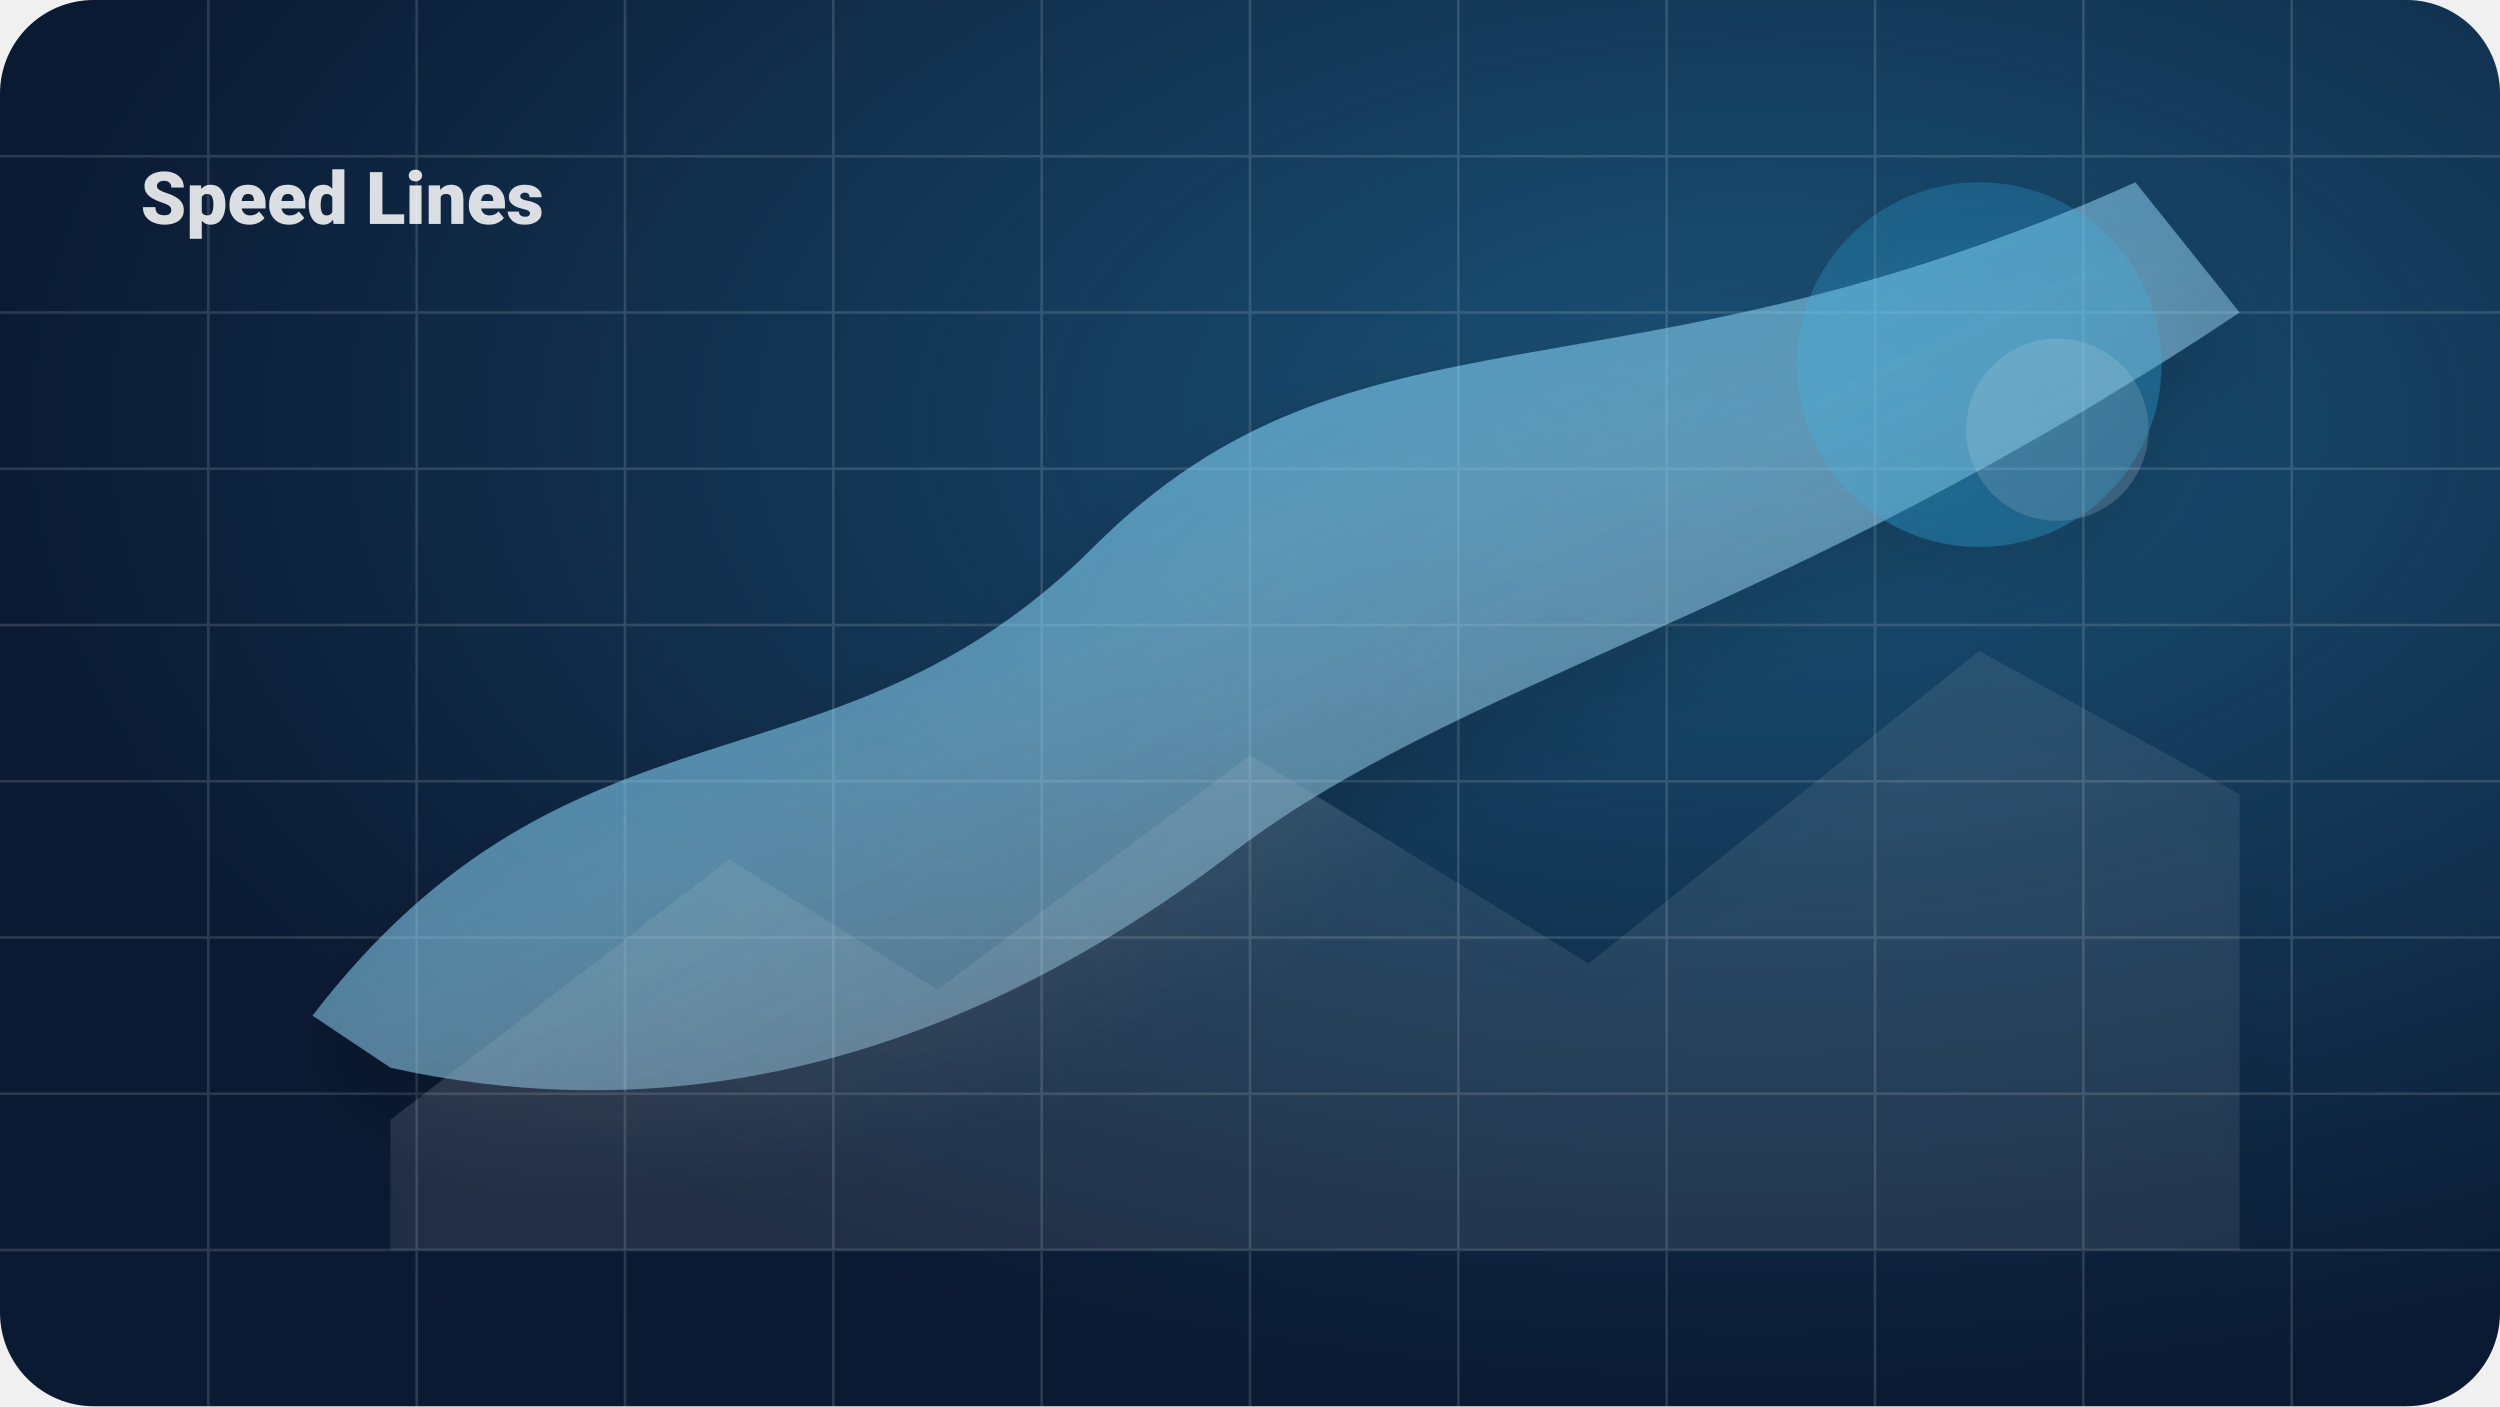
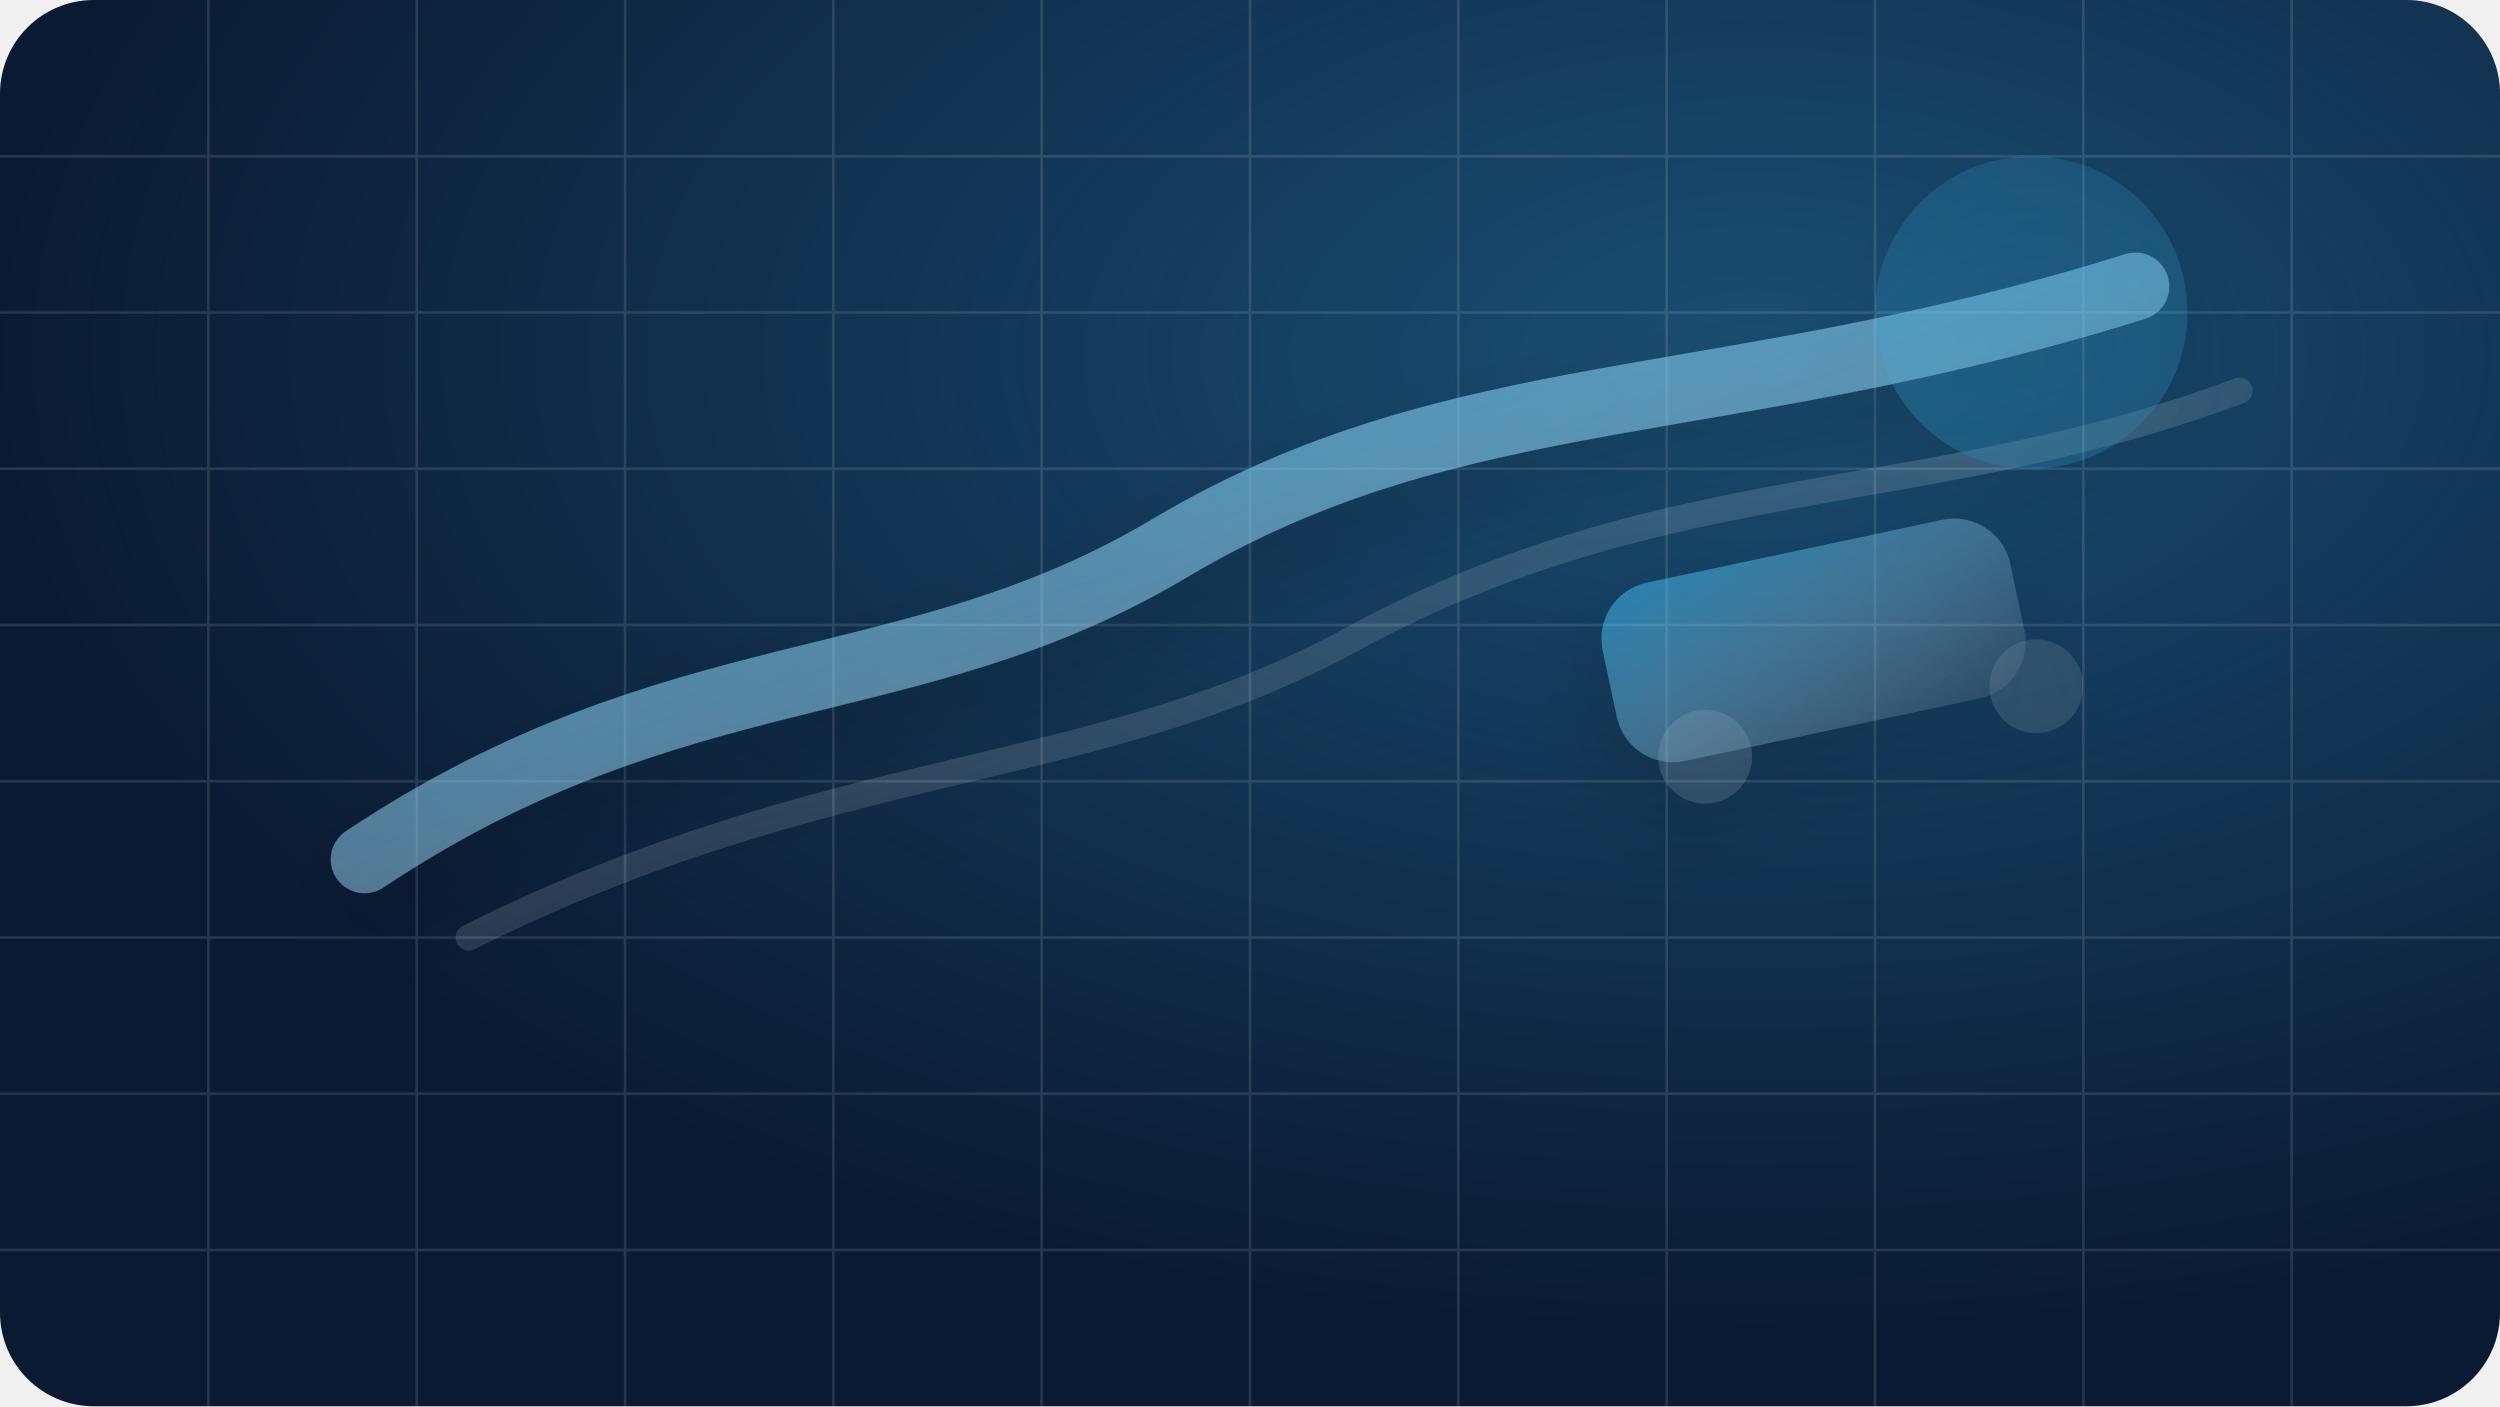
- <svg xmlns="http://www.w3.org/2000/svg" width="960" height="540" viewBox="0 0 960 540" role="img" aria-label="Speed Lines">
+ <svg xmlns="http://www.w3.org/2000/svg" width="960" height="540" viewBox="0 0 960 540" role="img" aria-label="mariokart thumbnail">
  <defs>
    <linearGradient id="g" x1="0" x2="1" y1="0" y2="1">
      <stop offset="0" stop-color="#38bdf8" stop-opacity="0.95" />
-       <stop offset="1" stop-color="#ffffff" stop-opacity="0.12" />
+       <stop offset="1" stop-color="#ffffff" stop-opacity="0.10" />
    </linearGradient>
-     <radialGradient id="r" cx="70%" cy="30%" r="70%">
-       <stop offset="0" stop-color="#38bdf8" stop-opacity="0.35" />
+     <radialGradient id="r" cx="70%" cy="25%" r="70%">
+       <stop offset="0" stop-color="#38bdf8" stop-opacity="0.32" />
      <stop offset="1" stop-color="#38bdf8" stop-opacity="0" />
    </radialGradient>
    <filter id="s" x="-20%" y="-20%" width="140%" height="140%">
      <feDropShadow dx="0" dy="18" stdDeviation="16" flood-color="#000" flood-opacity="0.35" />
    </filter>
  </defs>
  <rect width="960" height="540" rx="36" fill="#0b1a33" />
  <rect width="960" height="540" rx="36" fill="url(#r)" />
-   <g opacity="0.14" stroke="#ffffff">
+   <g opacity="0.12" stroke="#ffffff">
    <path d="M0 60 H960" />
    <path d="M0 120 H960" />
    <path d="M0 180 H960" />
    <path d="M0 240 H960" />
    <path d="M0 300 H960" />
    <path d="M0 360 H960" />
    <path d="M0 420 H960" />
    <path d="M0 480 H960" />
    <path d="M80 0 V540" />
    <path d="M160 0 V540" />
    <path d="M240 0 V540" />
    <path d="M320 0 V540" />
    <path d="M400 0 V540" />
    <path d="M480 0 V540" />
    <path d="M560 0 V540" />
    <path d="M640 0 V540" />
    <path d="M720 0 V540" />
    <path d="M800 0 V540" />
    <path d="M880 0 V540" />
  </g>
  <g filter="url(#s)">
-     <path d="M120 390 C220 260, 320 310, 420 210 C520 110, 620 160, 820 70 L860 120 C680 240, 560 260, 470 330 C350 420, 240 430, 150 410 Z" fill="url(#g)" opacity="0.9" />
-     <circle cx="760" cy="140" r="70" fill="#38bdf8" opacity="0.22" />
-     <circle cx="790" cy="165" r="35" fill="#ffffff" opacity="0.12" />
-     <path d="M150 430 L280 330 L360 380 L480 290 L610 370 L760 250 L860 305 L860 480 L150 480 Z" fill="#ffffff" opacity="0.08" />
+     <path d="M140 330 C260 250, 350 270, 450 210 C560 145, 660 160, 820 110" stroke="url(#g)" stroke-width="26" opacity="0.9" fill="none" stroke-linecap="round" />
+     <path d="M180 360 C320 290, 420 300, 520 245 C640 180, 740 195, 860 150" stroke="#ffffff" stroke-width="10" opacity="0.12" fill="none" stroke-linecap="round" />
+     <g transform="translate(650 220) rotate(-12)">
+       <rect x="-40" y="0" width="160" height="70" rx="22" fill="url(#g)" opacity="0.55" />
+       <circle cx="-10" cy="70" r="18" fill="#ffffff" opacity="0.10" />
+       <circle cx="120" cy="70" r="18" fill="#ffffff" opacity="0.10" />
+     </g>
+     <circle cx="780" cy="120" r="60" fill="#38bdf8" opacity="0.16" />
  </g>
-   <text x="54" y="86" font-family="system-ui, -apple-system, Segoe UI, Roboto, Arial" font-weight="900" font-size="28" fill="#ffffff" opacity="0.85">Speed Lines</text>
</svg>
